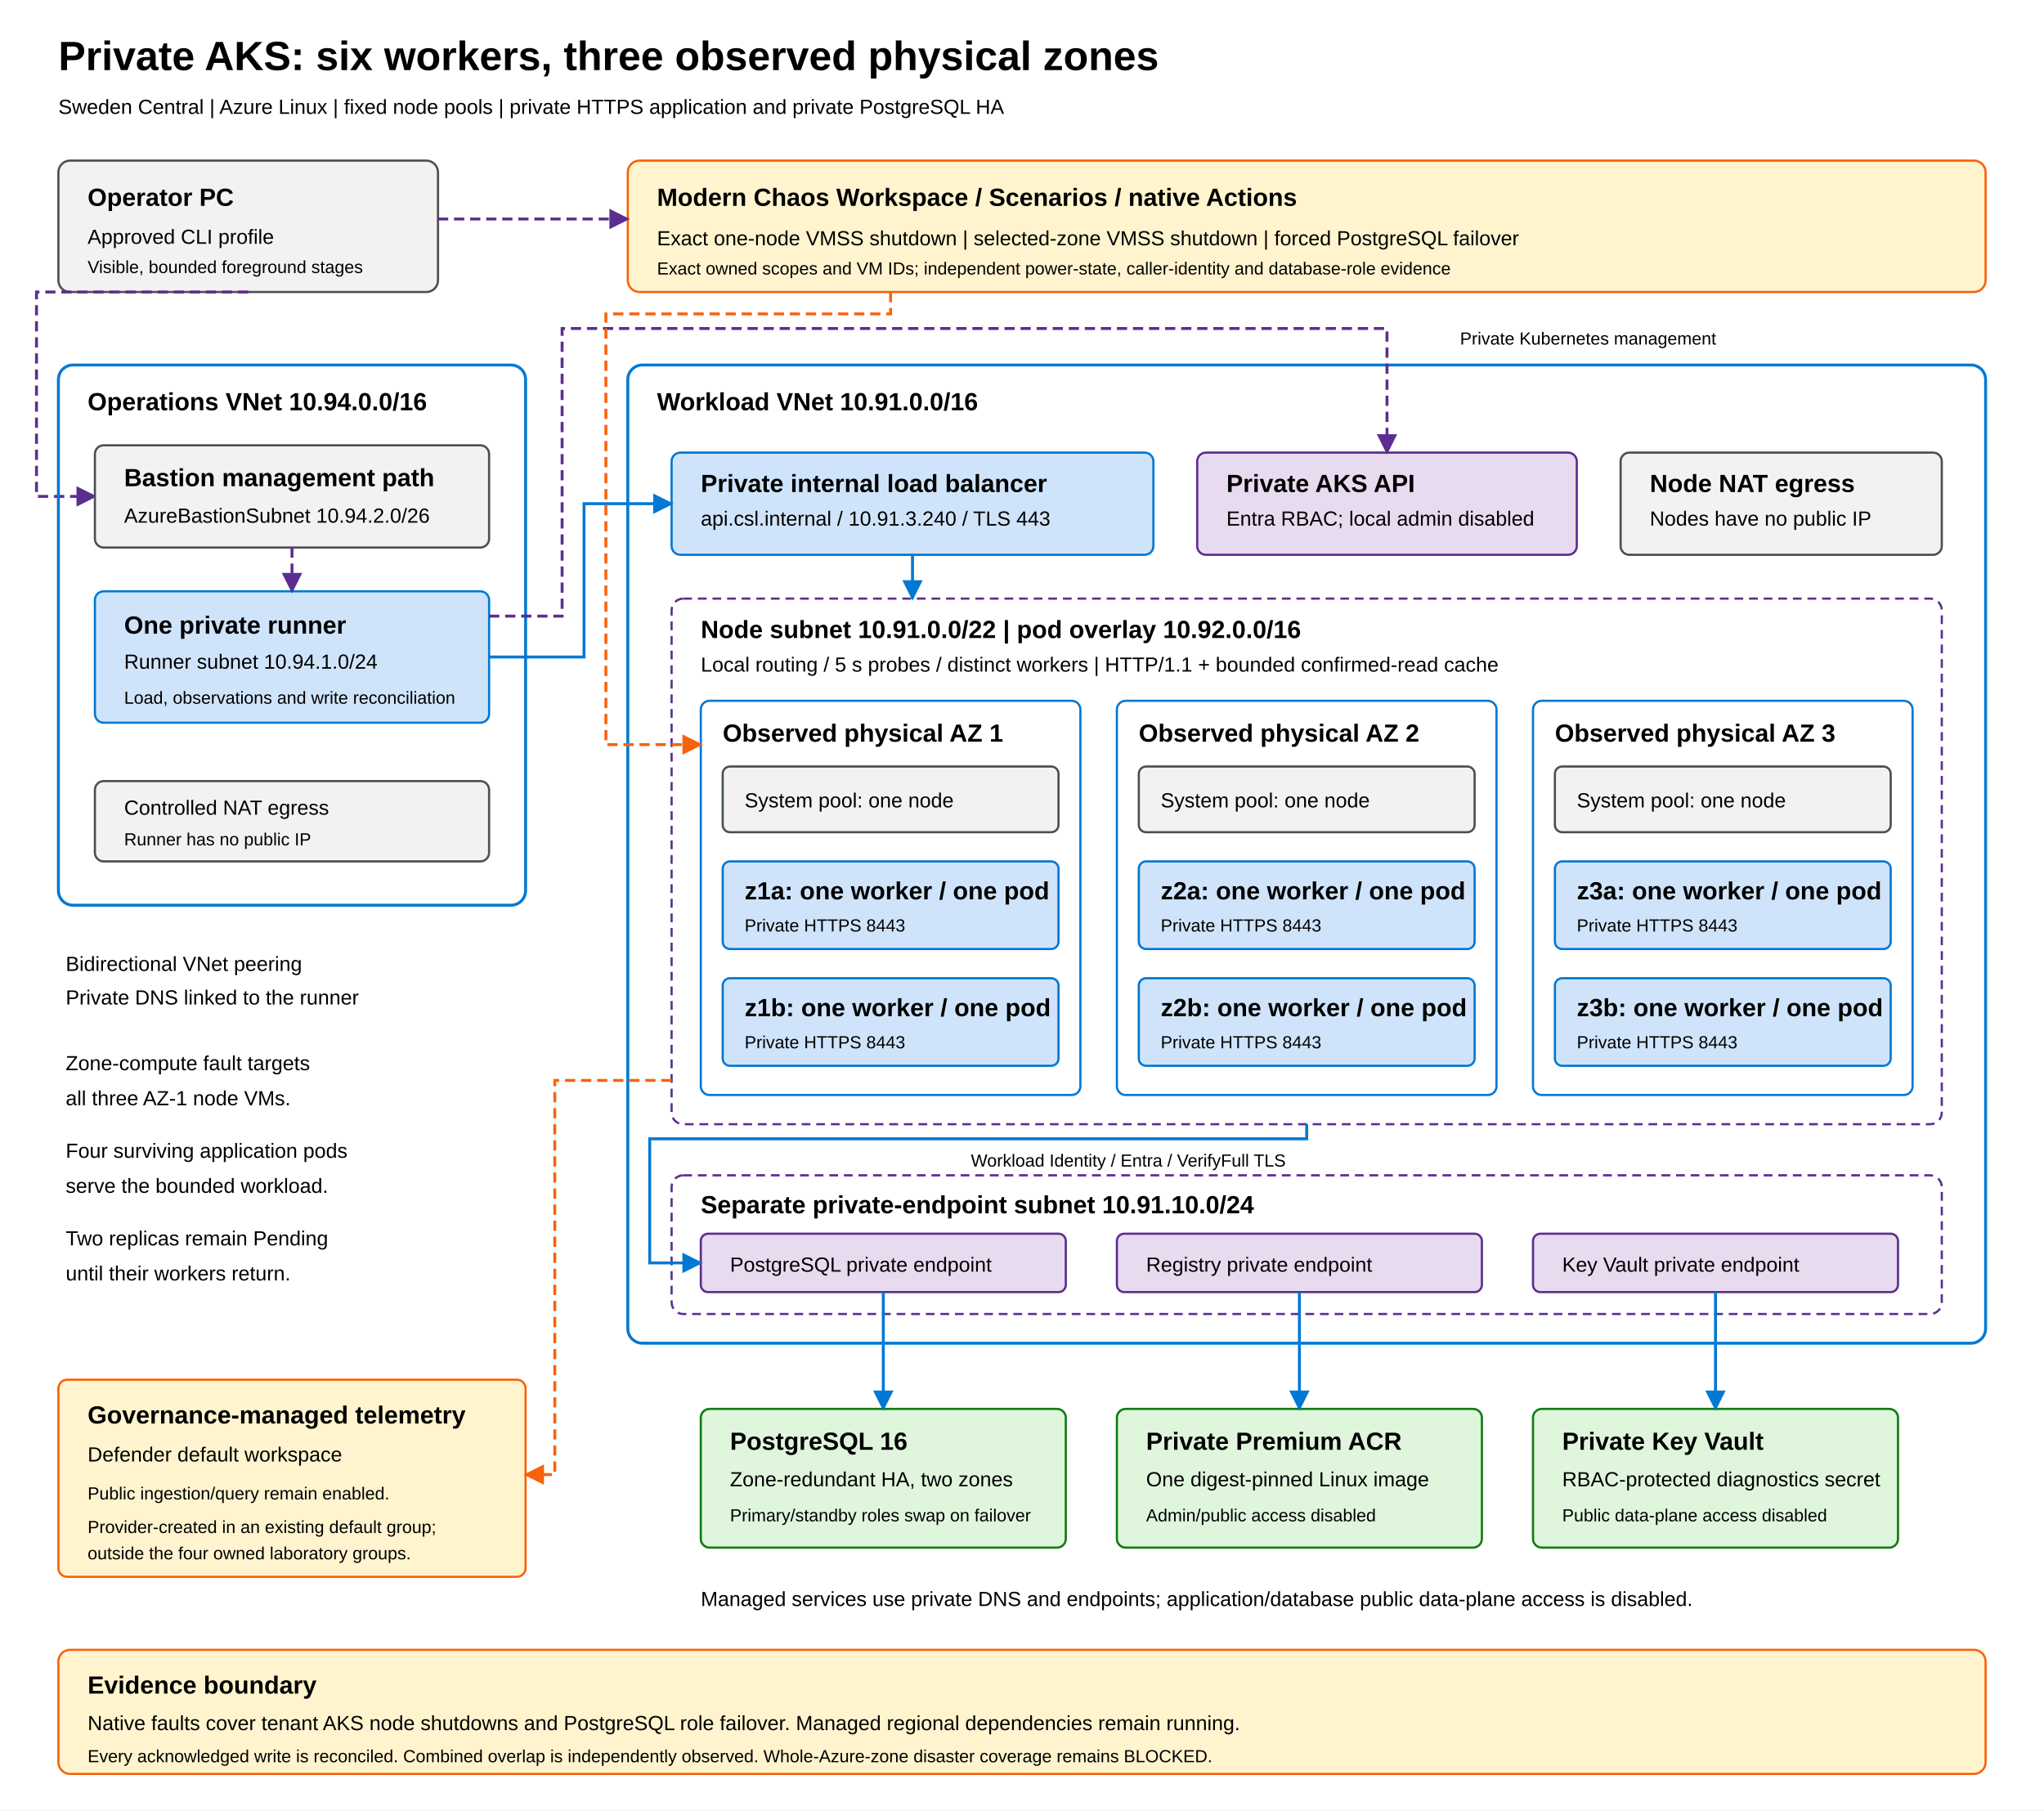
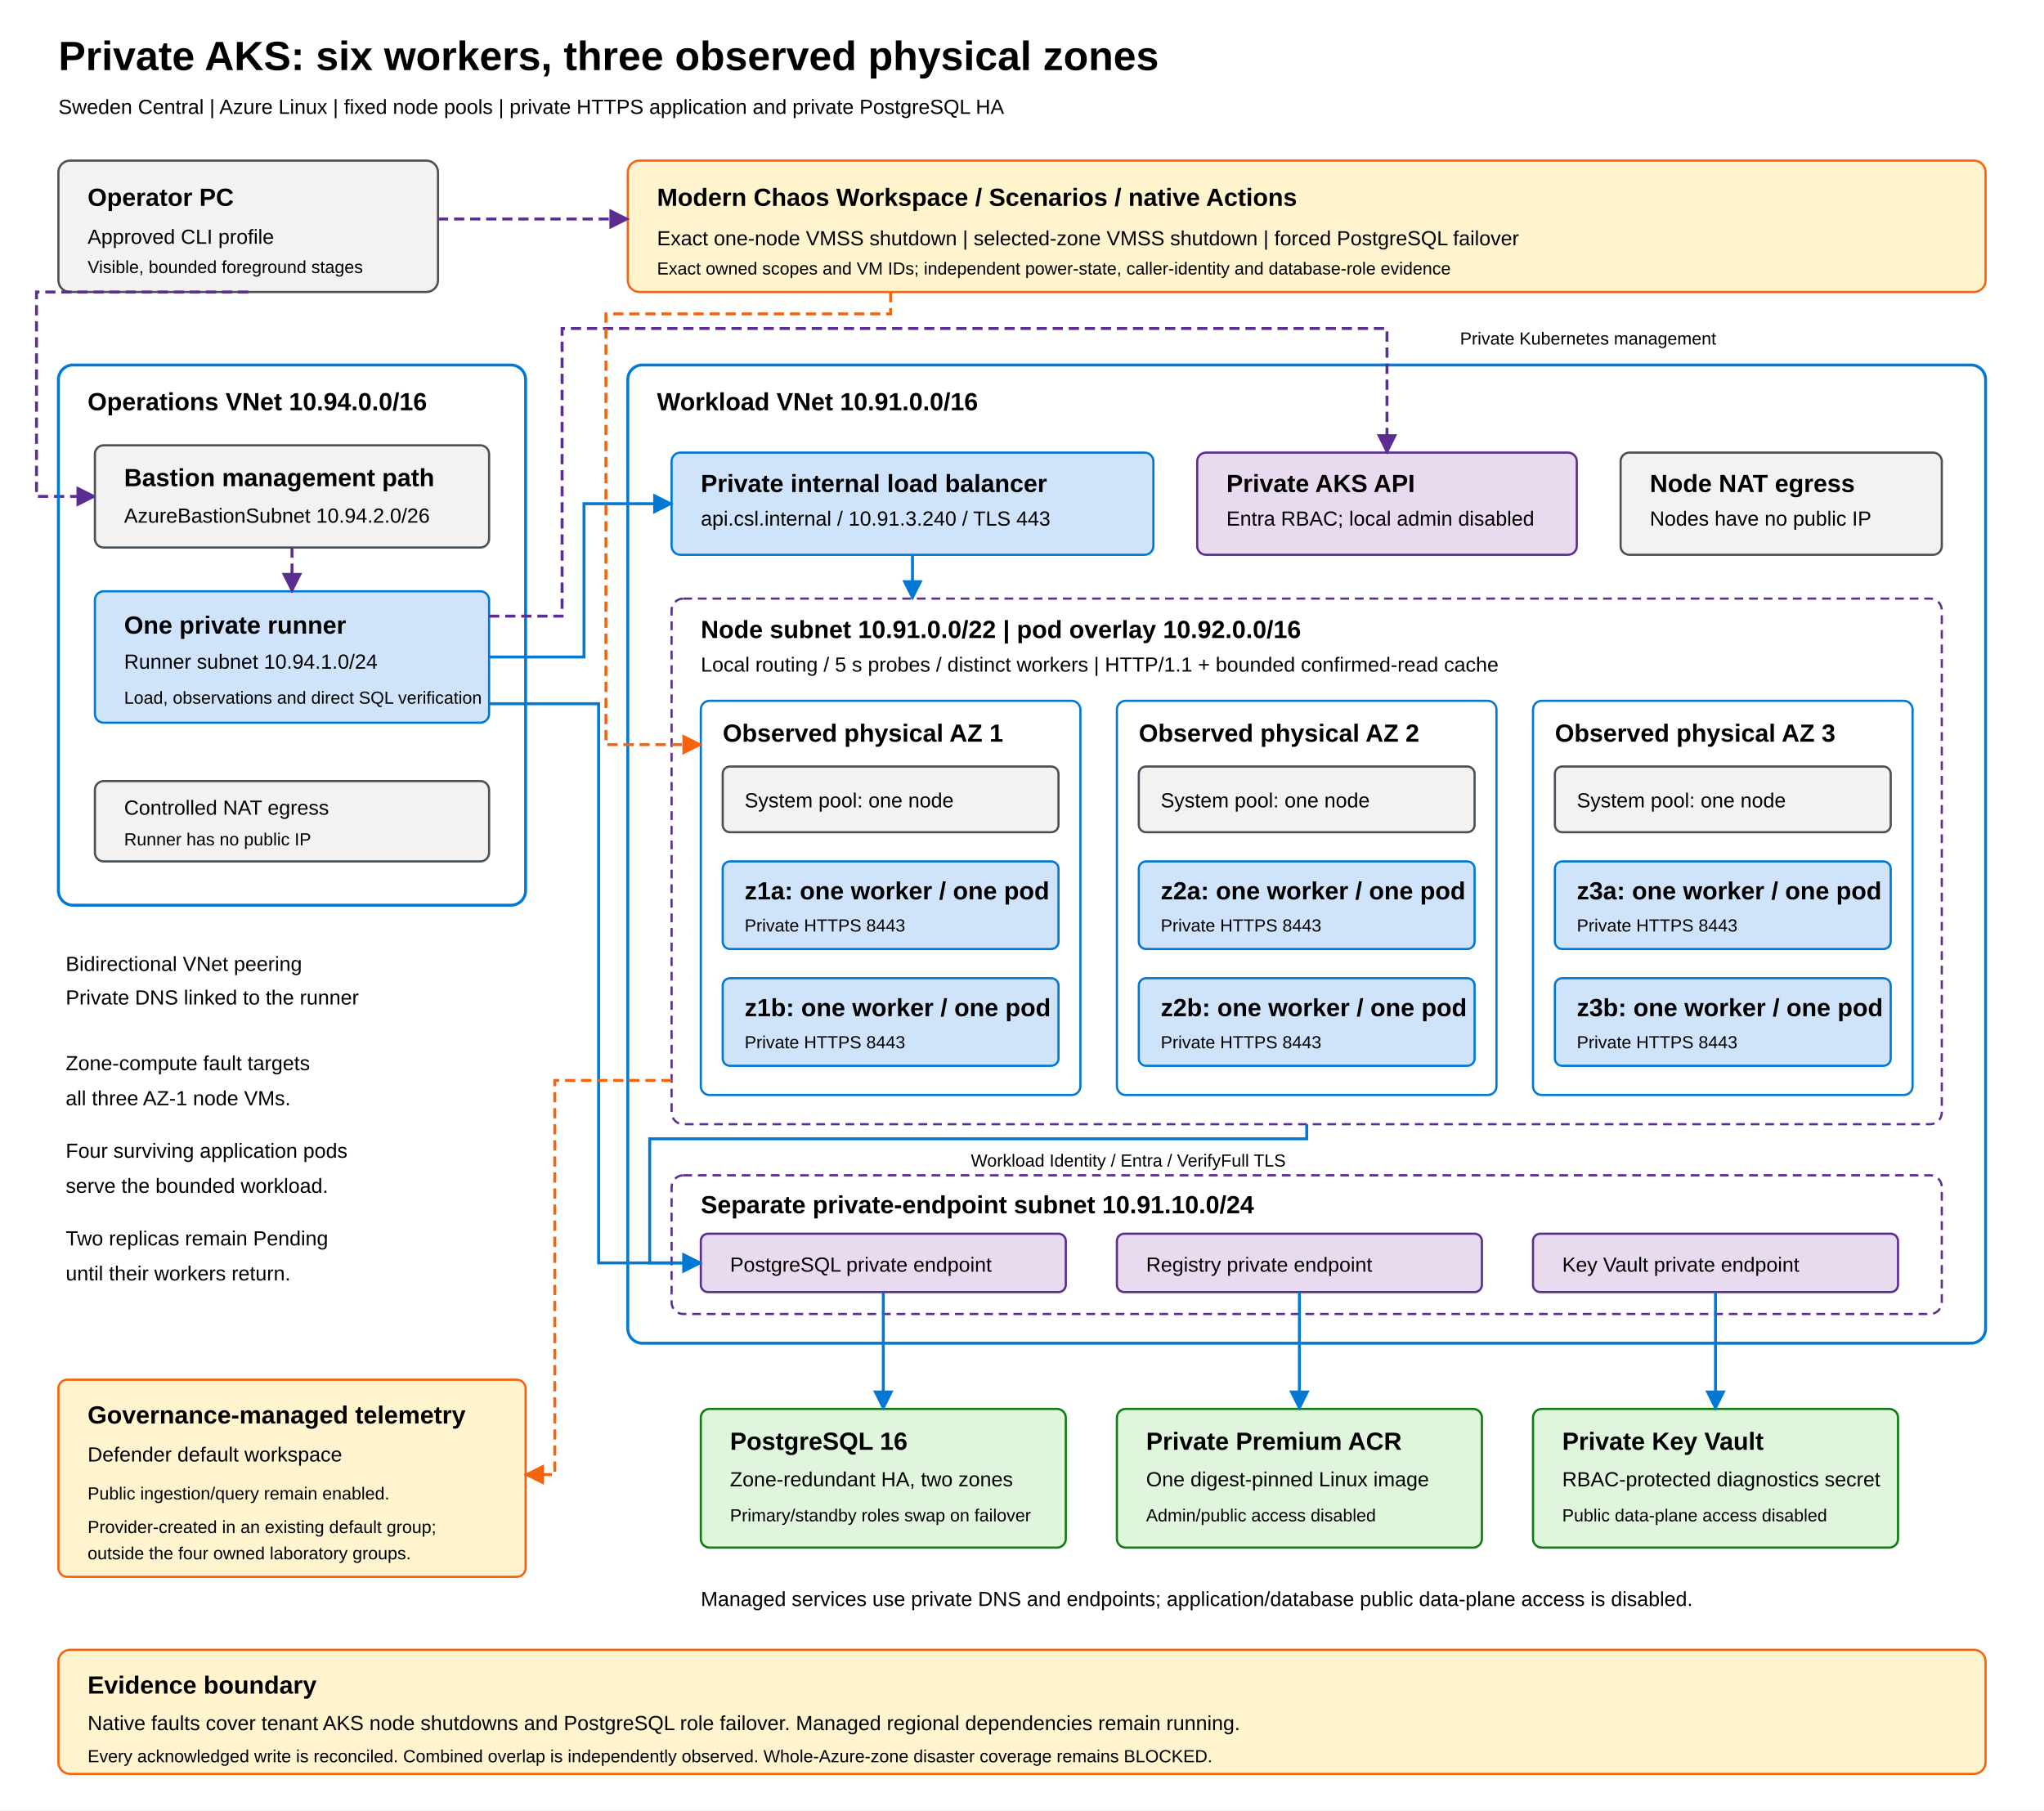
<svg xmlns="http://www.w3.org/2000/svg" width="1400" height="1240" viewBox="0 0 1400 1240" role="img" aria-labelledby="title description">
  <defs>
    <style>
      text { font-family: "Segoe UI", Arial, sans-serif; fill: #000000; }
      .heading { font-size: 28px; font-weight: 600; }
      .label { font-size: 17px; font-weight: 600; }
      .body { font-size: 14px; }
      .small { font-size: 12px; }
      .network { fill: none; stroke: #0078d4; stroke-width: 2; }
      .subnet { fill: none; stroke: #5c2d91; stroke-width: 1.5; stroke-dasharray: 6 4; }
      .zone { fill: none; stroke: #0078d4; stroke-width: 1.5; }
      .compute { fill: #cfe4fa; stroke: #0078d4; stroke-width: 1.5; }
      .neutral { fill: #f3f2f1; stroke: #495057; stroke-width: 1.5; }
      .identity { fill: #dff6dd; stroke: #107c10; stroke-width: 1.5; }
      .endpoint { fill: #e8daef; stroke: #5c2d91; stroke-width: 1.5; }
      .control { fill: #fff4ce; stroke: #f7630c; stroke-width: 1.5; }
      .dataflow { fill: none; stroke: #0078d4; stroke-width: 2; marker-end: url(#data-arrow); }
      .management { fill: none; stroke: #5c2d91; stroke-width: 2; stroke-dasharray: 7 4; marker-end: url(#management-arrow); }
      .fault { fill: none; stroke: #f7630c; stroke-width: 2; stroke-dasharray: 7 4; marker-end: url(#fault-arrow); }
    </style>
    <marker id="data-arrow" viewBox="0 0 10 10" refX="9" refY="5" markerWidth="7" markerHeight="7" orient="auto">
      <path d="M0 0 L10 5 L0 10 Z" fill="#0078d4" />
    </marker>
    <marker id="management-arrow" viewBox="0 0 10 10" refX="9" refY="5" markerWidth="7" markerHeight="7" orient="auto">
      <path d="M0 0 L10 5 L0 10 Z" fill="#5c2d91" />
    </marker>
    <marker id="fault-arrow" viewBox="0 0 10 10" refX="9" refY="5" markerWidth="7" markerHeight="7" orient="auto">
      <path d="M0 0 L10 5 L0 10 Z" fill="#f7630c" />
    </marker>
  </defs>
  <rect width="1400" height="1240" fill="#ffffff" />
  <g id="management-context">
    <text x="40" y="48" class="heading">Private AKS: six workers, three observed physical zones</text>
    <text x="40" y="78" class="body">Sweden Central | Azure Linux | fixed node pools | private HTTPS application and private PostgreSQL HA</text>
    <rect x="40" y="110" width="260" height="90" rx="8" class="neutral" />
    <text x="60" y="141" class="label">Operator PC</text>
    <text x="60" y="167" class="body">Approved CLI profile</text>
    <text x="60" y="187" class="small">Visible, bounded foreground stages</text>
    <rect x="430" y="110" width="930" height="90" rx="8" class="control" />
    <text x="450" y="141" class="label">Modern Chaos Workspace / Scenarios / native Actions</text>
    <text x="450" y="168" class="body">Exact one-node VMSS shutdown | selected-zone VMSS shutdown | forced PostgreSQL failover</text>
    <text x="450" y="188" class="small">Exact owned scopes and VM IDs; independent power-state, caller-identity and database-role evidence</text>
    <path d="M300 150 H430" class="management" />
    <path d="M170 200 H25 V340 H65" class="management" />
  </g>
  <g id="private-networks">
    <rect x="40" y="250" width="320" height="370" rx="10" class="network" />
    <text x="60" y="281" class="label">Operations VNet 10.94.0.0/16</text>
    <rect x="65" y="305" width="270" height="70" rx="6" class="neutral" />
    <text x="85" y="333" class="label">Bastion management path</text>
    <text x="85" y="358" class="body">AzureBastionSubnet 10.94.2.0/26</text>
    <rect x="65" y="405" width="270" height="90" rx="6" class="compute" />
    <text x="85" y="434" class="label">One private runner</text>
    <text x="85" y="458" class="body">Runner subnet 10.94.1.0/24</text>
-     <text x="85" y="482" class="small">Load, observations and write reconciliation</text>
+     <text x="85" y="482" class="small">Load, observations and direct SQL verification</text>
    <path d="M200 375 V405" class="management" />
    <rect x="65" y="535" width="270" height="55" rx="6" class="neutral" />
    <text x="85" y="558" class="body">Controlled NAT egress</text>
    <text x="85" y="579" class="small">Runner has no public IP</text>
    <rect x="430" y="250" width="930" height="670" rx="10" class="network" />
    <text x="450" y="281" class="label">Workload VNet 10.91.0.0/16</text>
    <rect x="460" y="310" width="330" height="70" rx="6" class="compute" />
    <text x="480" y="337" class="label">Private internal load balancer</text>
    <text x="480" y="360" class="body">api.csl.internal / 10.91.3.240 / TLS 443</text>
    <rect x="820" y="310" width="260" height="70" rx="6" class="endpoint" />
    <text x="840" y="337" class="label">Private AKS API</text>
    <text x="840" y="360" class="body">Entra RBAC; local admin disabled</text>
    <rect x="1110" y="310" width="220" height="70" rx="6" class="neutral" />
    <text x="1130" y="337" class="label">Node NAT egress</text>
    <text x="1130" y="360" class="body">Nodes have no public IP</text>
    <path d="M335 450 H400 V345 H460" class="dataflow" />
+     <path d="M335 482 H410 V865 H480" class="dataflow" />
    <text x="45" y="665" class="body">Bidirectional VNet peering</text>
    <text x="45" y="688" class="body">Private DNS linked to the runner</text>
    <path d="M335 422 H385 V225 H950 V310" class="management" />
    <text x="1000" y="236" class="small">Private Kubernetes management</text>
  </g>
  <g id="zonal-compute">
    <rect x="460" y="410" width="870" height="360" rx="8" class="subnet" />
    <text x="480" y="437" class="label">Node subnet 10.91.0.0/22 | pod overlay 10.92.0.0/16</text>
    <text x="480" y="460" class="body">Local routing / 5 s probes / distinct workers | HTTP/1.1 + bounded confirmed-read cache</text>
    <g id="zone-1">
      <rect x="480" y="480" width="260" height="270" rx="6" class="zone" />
      <text x="495" y="508" class="label">Observed physical AZ 1</text>
      <rect x="495" y="525" width="230" height="45" rx="5" class="neutral" />
      <text x="510" y="553" class="body">System pool: one node</text>
      <rect x="495" y="590" width="230" height="60" rx="5" class="compute" />
      <text x="510" y="616" class="label">z1a: one worker / one pod</text>
      <text x="510" y="638" class="small">Private HTTPS 8443</text>
      <rect x="495" y="670" width="230" height="60" rx="5" class="compute" />
      <text x="510" y="696" class="label">z1b: one worker / one pod</text>
      <text x="510" y="718" class="small">Private HTTPS 8443</text>
    </g>
    <g id="zone-2">
      <rect x="765" y="480" width="260" height="270" rx="6" class="zone" />
      <text x="780" y="508" class="label">Observed physical AZ 2</text>
      <rect x="780" y="525" width="230" height="45" rx="5" class="neutral" />
      <text x="795" y="553" class="body">System pool: one node</text>
      <rect x="780" y="590" width="230" height="60" rx="5" class="compute" />
      <text x="795" y="616" class="label">z2a: one worker / one pod</text>
      <text x="795" y="638" class="small">Private HTTPS 8443</text>
      <rect x="780" y="670" width="230" height="60" rx="5" class="compute" />
      <text x="795" y="696" class="label">z2b: one worker / one pod</text>
      <text x="795" y="718" class="small">Private HTTPS 8443</text>
    </g>
    <g id="zone-3">
      <rect x="1050" y="480" width="260" height="270" rx="6" class="zone" />
      <text x="1065" y="508" class="label">Observed physical AZ 3</text>
      <rect x="1065" y="525" width="230" height="45" rx="5" class="neutral" />
      <text x="1080" y="553" class="body">System pool: one node</text>
      <rect x="1065" y="590" width="230" height="60" rx="5" class="compute" />
      <text x="1080" y="616" class="label">z3a: one worker / one pod</text>
      <text x="1080" y="638" class="small">Private HTTPS 8443</text>
      <rect x="1065" y="670" width="230" height="60" rx="5" class="compute" />
      <text x="1080" y="696" class="label">z3b: one worker / one pod</text>
      <text x="1080" y="718" class="small">Private HTTPS 8443</text>
    </g>
    <path d="M625 380 V410" class="dataflow" />
    <path d="M610 200 V215 H415 V510 H480" class="fault" />
    <text x="45" y="733" class="body">Zone-compute fault targets</text>
    <text x="45" y="757" class="body">all three AZ-1 node VMs.</text>
    <text x="45" y="793" class="body">Four surviving application pods</text>
    <text x="45" y="817" class="body">serve the bounded workload.</text>
    <text x="45" y="853" class="body">Two replicas remain Pending</text>
    <text x="45" y="877" class="body">until their workers return.</text>
  </g>
  <g id="managed-dependencies">
    <rect x="460" y="805" width="870" height="95" rx="8" class="subnet" />
    <text x="480" y="831" class="label">Separate private-endpoint subnet 10.91.10.0/24</text>
    <rect x="480" y="845" width="250" height="40" rx="5" class="endpoint" />
    <text x="500" y="871" class="body">PostgreSQL private endpoint</text>
    <rect x="765" y="845" width="250" height="40" rx="5" class="endpoint" />
    <text x="785" y="871" class="body">Registry private endpoint</text>
    <rect x="1050" y="845" width="250" height="40" rx="5" class="endpoint" />
    <text x="1070" y="871" class="body">Key Vault private endpoint</text>
    <path d="M895 770 V780 H445 V865 H480" class="dataflow" />
    <text x="665" y="799" class="small">Workload Identity / Entra / VerifyFull TLS</text>
    <rect x="480" y="965" width="250" height="95" rx="6" class="identity" />
    <text x="500" y="993" class="label">PostgreSQL 16</text>
    <text x="500" y="1018" class="body">Zone-redundant HA, two zones</text>
    <text x="500" y="1042" class="small">Primary/standby roles swap on failover</text>
    <rect x="765" y="965" width="250" height="95" rx="6" class="identity" />
    <text x="785" y="993" class="label">Private Premium ACR</text>
    <text x="785" y="1018" class="body">One digest-pinned Linux image</text>
    <text x="785" y="1042" class="small">Admin/public access disabled</text>
    <rect x="1050" y="965" width="250" height="95" rx="6" class="identity" />
    <text x="1070" y="993" class="label">Private Key Vault</text>
    <text x="1070" y="1018" class="body">RBAC-protected diagnostics secret</text>
    <text x="1070" y="1042" class="small">Public data-plane access disabled</text>
    <path d="M605 885 V965" class="dataflow" />
    <path d="M890 885 V965" class="dataflow" />
    <path d="M1175 885 V965" class="dataflow" />
    <text x="480" y="1100" class="body">Managed services use private DNS and endpoints; application/database public data-plane access is disabled.</text>
    <rect x="40" y="945" width="320" height="135" rx="6" class="control" />
    <text x="60" y="975" class="label">Governance-managed telemetry</text>
    <text x="60" y="1001" class="body">Defender default workspace</text>
    <text x="60" y="1027" class="small">Public ingestion/query remain enabled.</text>
    <text x="60" y="1050" class="small">Provider-created in an existing default group;</text>
    <text x="60" y="1068" class="small">outside the four owned laboratory groups.</text>
    <path d="M460 740 H380 V1010 H360" class="fault" />
  </g>
  <g id="measurement-boundary">
    <rect x="40" y="1130" width="1320" height="85" rx="8" class="control" />
    <text x="60" y="1160" class="label">Evidence boundary</text>
    <text x="60" y="1185" class="body">Native faults cover tenant AKS node shutdowns and PostgreSQL role failover. Managed regional dependencies remain running.</text>
    <text x="60" y="1207" class="small">Every acknowledged write is reconciled. Combined overlap is independently observed. Whole-Azure-zone disaster coverage remains BLOCKED.</text>
  </g>
</svg>
